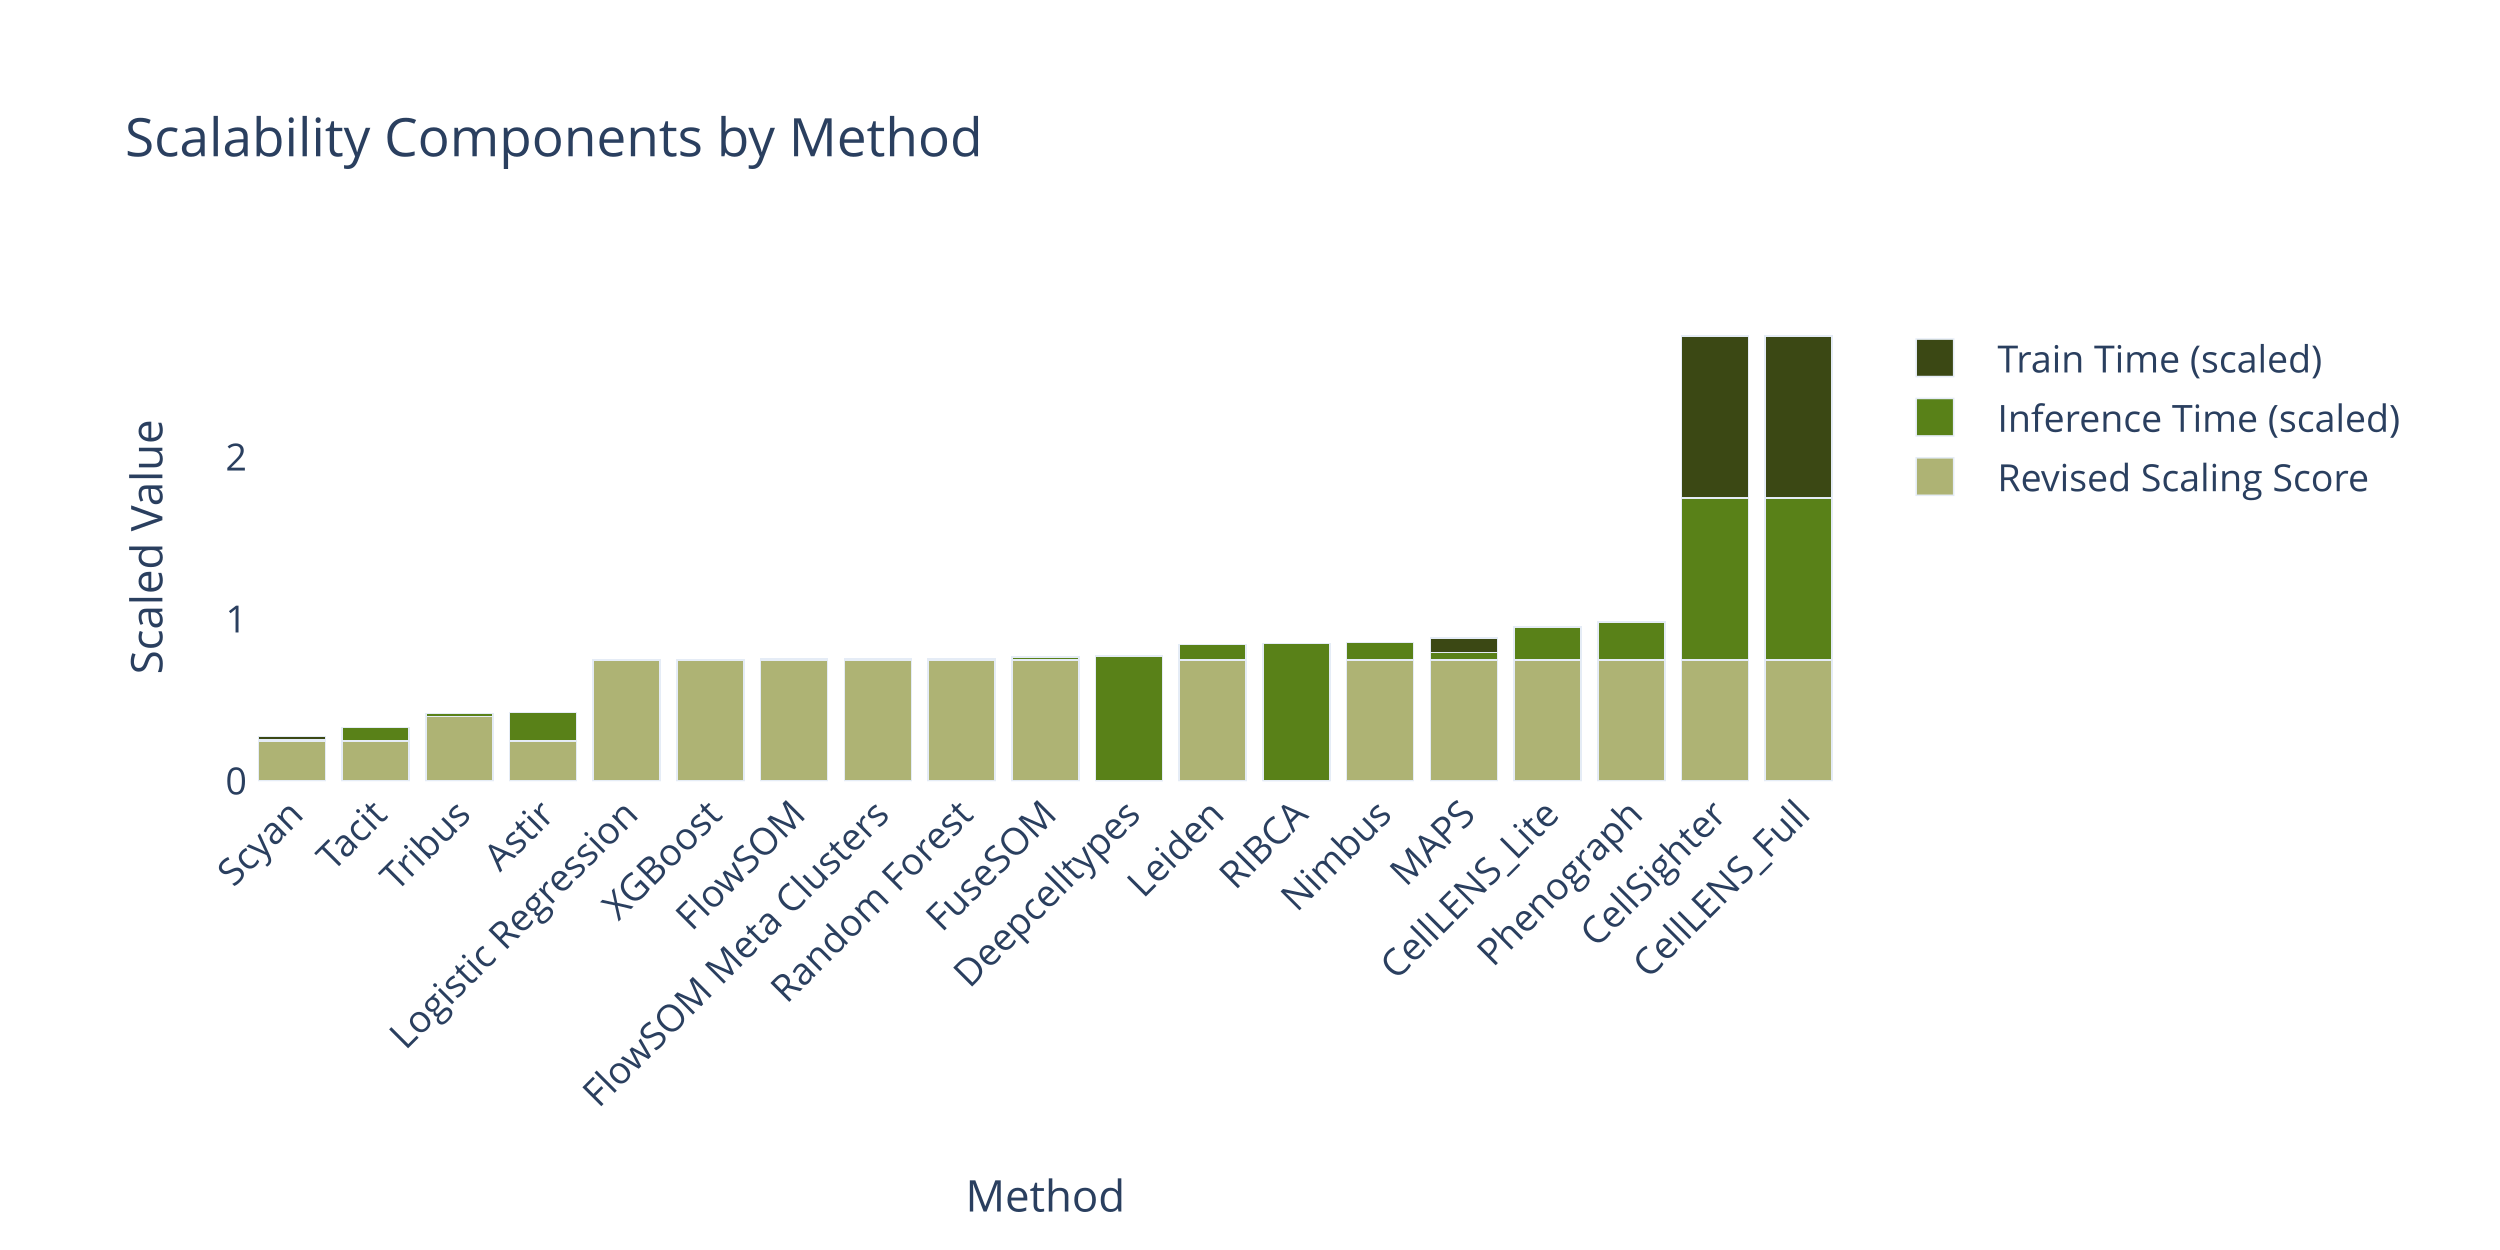
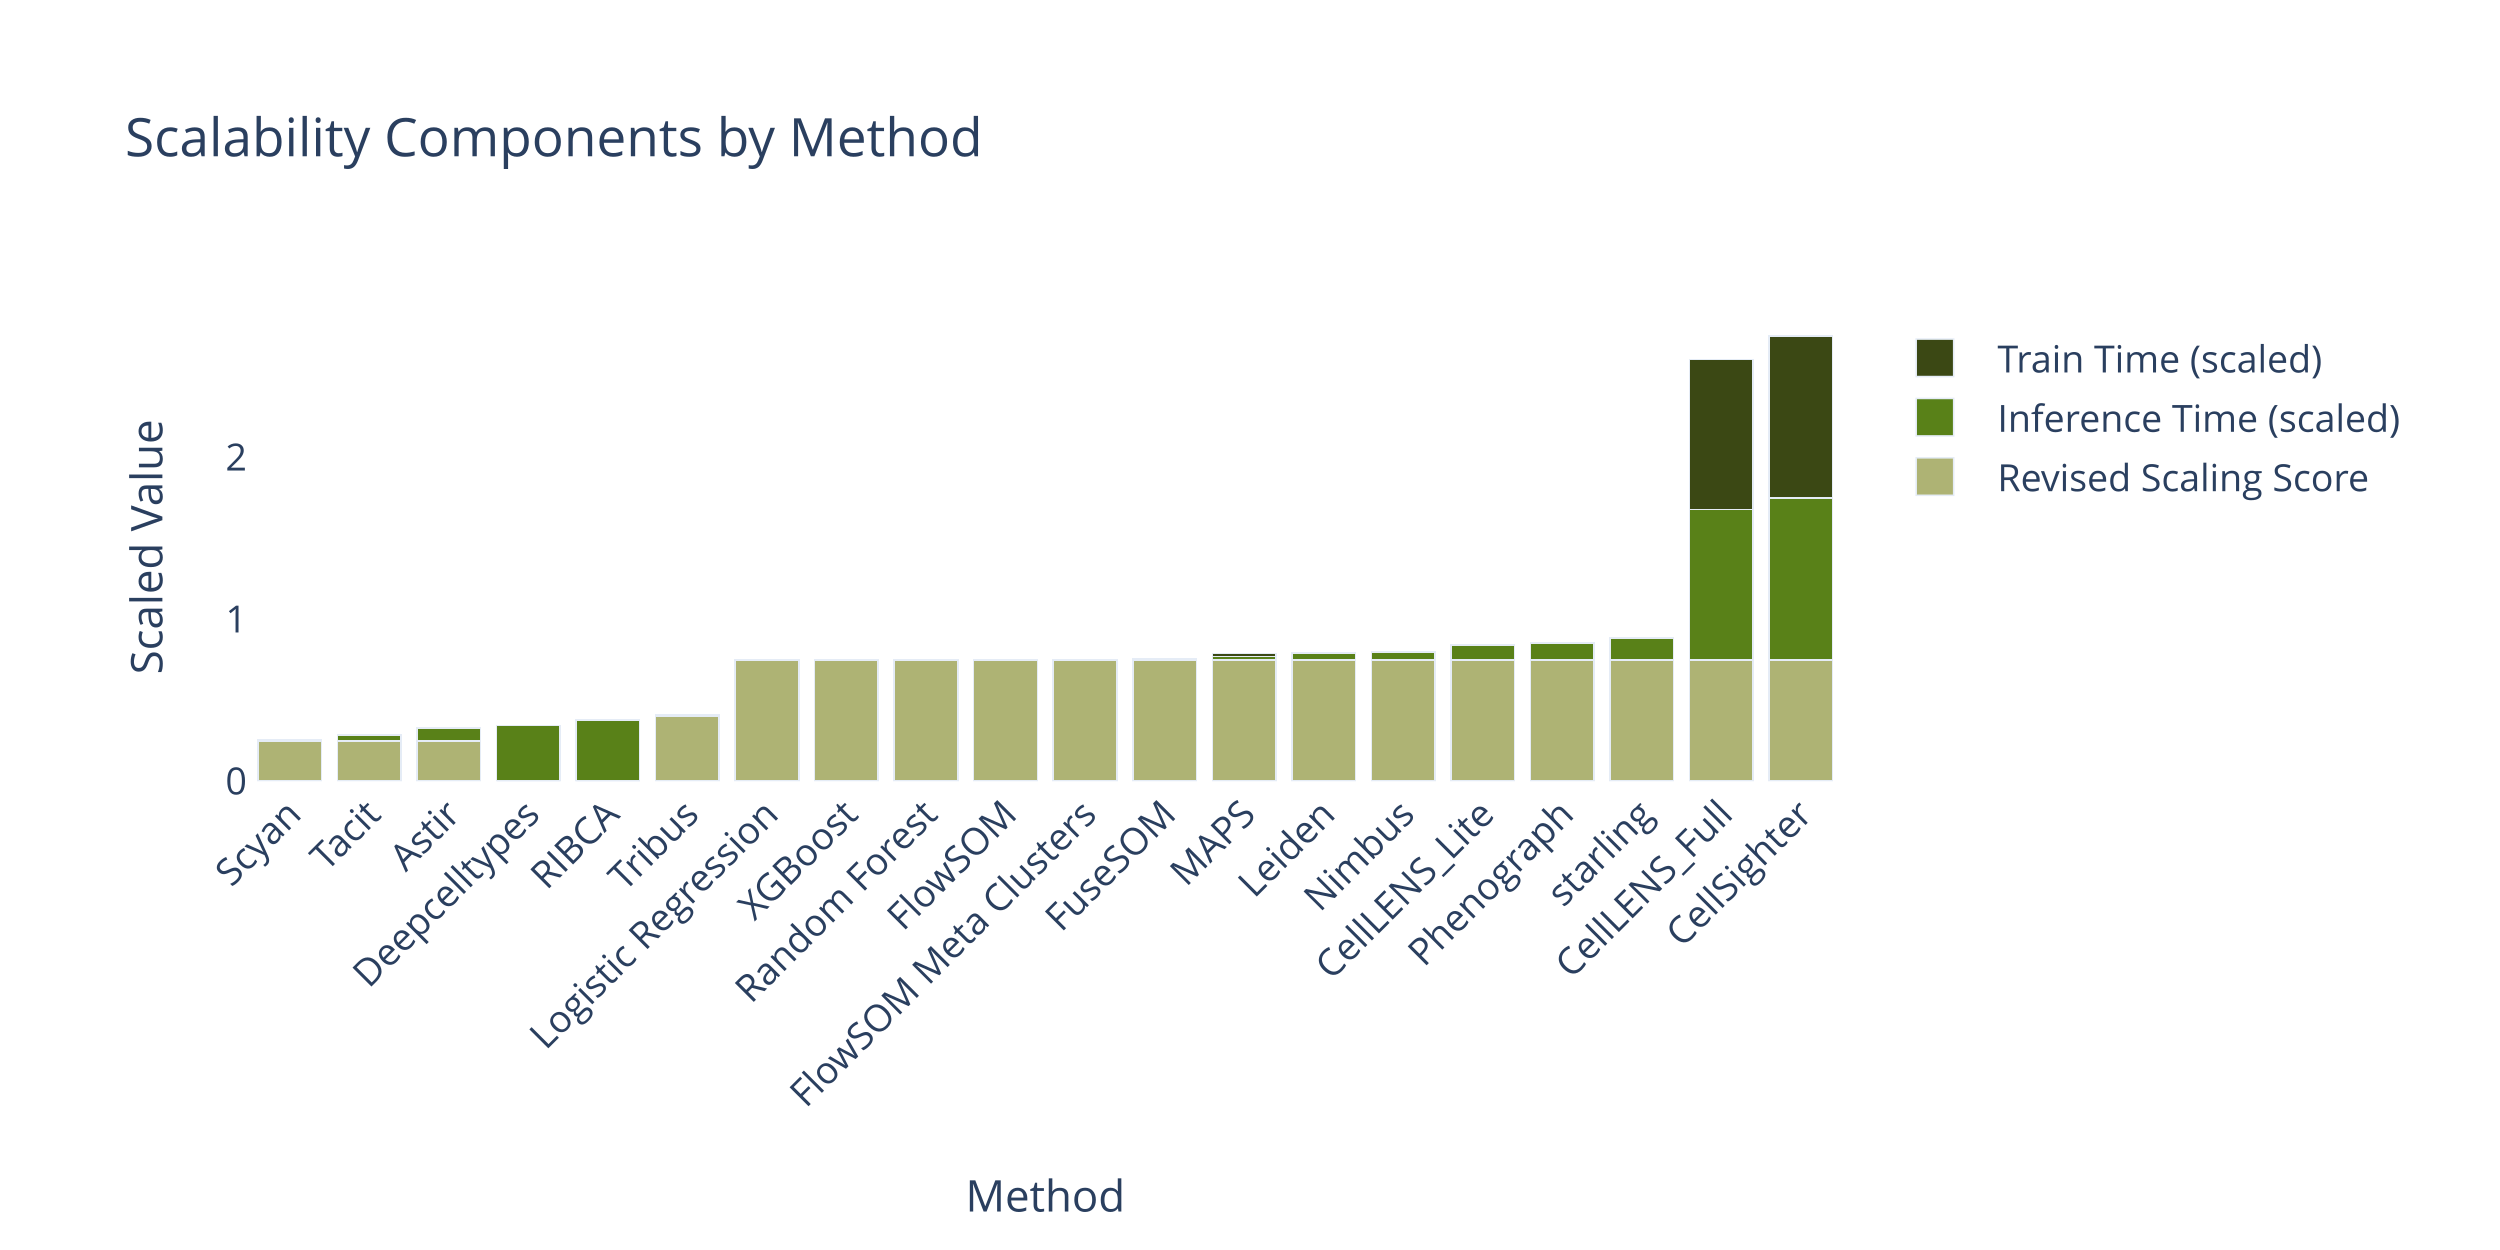
<svg xmlns="http://www.w3.org/2000/svg" class="main-svg" width="1600" height="800" style="" viewBox="0 0 800 400">
  <rect x="0" y="0" width="800" height="400" style="fill: rgb(255, 255, 255); fill-opacity: 1;" />
-   <defs id="defs-924f84">
+   <defs id="defs-d14884">
    <g class="clips">
-       <clipPath id="clip924f84xyplot" class="plotclip">
+       <clipPath id="clipd14884xyplot" class="plotclip">
        <rect width="509" height="150" />
      </clipPath>
-       <clipPath class="axesclip" id="clip924f84x">
+       <clipPath class="axesclip" id="clipd14884x">
        <rect x="80" y="0" width="509" height="400" />
      </clipPath>
-       <clipPath class="axesclip" id="clip924f84y">
+       <clipPath class="axesclip" id="clipd14884y">
        <rect x="0" y="100" width="800" height="150" />
      </clipPath>
-       <clipPath class="axesclip" id="clip924f84xy">
+       <clipPath class="axesclip" id="clipd14884xy">
        <rect x="80" y="100" width="509" height="150" />
      </clipPath>
    </g>
    <g class="gradients" />
    <g class="patterns" />
  </defs>
  <g class="bglayer" />
  <g class="layer-below">
    <g class="imagelayer" />
    <g class="shapelayer" />
  </g>
  <g class="cartesianlayer">
    <g class="subplot xy">
      <g class="layer-subplot">
        <g class="shapelayer" />
        <g class="imagelayer" />
      </g>
      <g class="minor-gridlayer">
        <g class="x" />
        <g class="y" />
      </g>
      <g class="gridlayer">
        <g class="x" />
        <g class="y">
          <path class="ygrid crisp" transform="translate(0,198.18)" d="M80,0h509" style="stroke: rgb(255, 255, 255); stroke-opacity: 1; stroke-width: 1px;" />
          <path class="ygrid crisp" transform="translate(0,146.36)" d="M80,0h509" style="stroke: rgb(255, 255, 255); stroke-opacity: 1; stroke-width: 1px;" />
        </g>
      </g>
      <g class="zerolinelayer">
        <path class="yzl zl crisp" transform="translate(0,250)" d="M80,0h509" style="stroke: rgb(255, 255, 255); stroke-opacity: 1; stroke-width: 2px;" />
      </g>
      <g class="layer-between">
        <g class="shapelayer" />
        <g class="imagelayer" />
      </g>
      <path class="xlines-below" />
      <path class="ylines-below" />
      <g class="overlines-below" />
      <g class="xaxislayer-below" />
      <g class="yaxislayer-below" />
      <g class="overaxes-below" />
      <g class="overplot">
-         <g class="xy" transform="translate(80,100)" clip-path="url(#clip924f84xyplot)">
+         <g class="xy" transform="translate(80,100)" clip-path="url(#clipd14884xyplot)">
          <g class="barlayer mlayer">
            <g class="trace bars" shape-rendering="crispEdges" style="opacity: 1;">
              <g class="points">
                <g class="point">
-                   <path d="M2.68,150V137.05H24.11V150Z" style="vector-effect: none; opacity: 1; stroke-width: 0.5px; fill: rgb(174, 179, 116); fill-opacity: 1; stroke: rgb(229, 236, 246); stroke-opacity: 1;" />
-                 </g>
-                 <g class="point">
-                   <path d="M29.47,150V137.05H50.9V150Z" style="vector-effect: none; opacity: 1; stroke-width: 0.5px; fill: rgb(174, 179, 116); fill-opacity: 1; stroke: rgb(229, 236, 246); stroke-opacity: 1;" />
-                 </g>
-                 <g class="point">
-                   <path d="M56.26,150V129.27H77.69V150Z" style="vector-effect: none; opacity: 1; stroke-width: 0.5px; fill: rgb(174, 179, 116); fill-opacity: 1; stroke: rgb(229, 236, 246); stroke-opacity: 1;" />
-                 </g>
-                 <g class="point">
-                   <path d="M83.05,150V137.05H104.48V150Z" style="vector-effect: none; opacity: 1; stroke-width: 0.5px; fill: rgb(174, 179, 116); fill-opacity: 1; stroke: rgb(229, 236, 246); stroke-opacity: 1;" />
-                 </g>
-                 <g class="point">
-                   <path d="M109.84,150V111.14H131.27V150Z" style="vector-effect: none; opacity: 1; stroke-width: 0.5px; fill: rgb(174, 179, 116); fill-opacity: 1; stroke: rgb(229, 236, 246); stroke-opacity: 1;" />
-                 </g>
-                 <g class="point">
-                   <path d="M136.63,150V111.14H158.06V150Z" style="vector-effect: none; opacity: 1; stroke-width: 0.5px; fill: rgb(174, 179, 116); fill-opacity: 1; stroke: rgb(229, 236, 246); stroke-opacity: 1;" />
-                 </g>
-                 <g class="point">
-                   <path d="M163.42,150V111.14H184.85V150Z" style="vector-effect: none; opacity: 1; stroke-width: 0.5px; fill: rgb(174, 179, 116); fill-opacity: 1; stroke: rgb(229, 236, 246); stroke-opacity: 1;" />
-                 </g>
-                 <g class="point">
-                   <path d="M190.21,150V111.14H211.64V150Z" style="vector-effect: none; opacity: 1; stroke-width: 0.5px; fill: rgb(174, 179, 116); fill-opacity: 1; stroke: rgb(229, 236, 246); stroke-opacity: 1;" />
-                 </g>
-                 <g class="point">
-                   <path d="M216.99,150V111.14H238.43V150Z" style="vector-effect: none; opacity: 1; stroke-width: 0.5px; fill: rgb(174, 179, 116); fill-opacity: 1; stroke: rgb(229, 236, 246); stroke-opacity: 1;" />
-                 </g>
-                 <g class="point">
-                   <path d="M243.78,150V111.14H265.22V150Z" style="vector-effect: none; opacity: 1; stroke-width: 0.5px; fill: rgb(174, 179, 116); fill-opacity: 1; stroke: rgb(229, 236, 246); stroke-opacity: 1;" />
-                 </g>
-                 <g class="point">
-                   <path d="M270.57,150V150H292.01V150Z" style="vector-effect: none; opacity: 1; stroke-width: 0.5px; fill: rgb(174, 179, 116); fill-opacity: 1; stroke: rgb(229, 236, 246); stroke-opacity: 1;" />
-                 </g>
-                 <g class="point">
-                   <path d="M297.36,150V111.14H318.79V150Z" style="vector-effect: none; opacity: 1; stroke-width: 0.5px; fill: rgb(174, 179, 116); fill-opacity: 1; stroke: rgb(229, 236, 246); stroke-opacity: 1;" />
-                 </g>
-                 <g class="point">
-                   <path d="M324.15,150V150H345.58V150Z" style="vector-effect: none; opacity: 1; stroke-width: 0.5px; fill: rgb(174, 179, 116); fill-opacity: 1; stroke: rgb(229, 236, 246); stroke-opacity: 1;" />
-                 </g>
-                 <g class="point">
-                   <path d="M350.94,150V111.14H372.37V150Z" style="vector-effect: none; opacity: 1; stroke-width: 0.5px; fill: rgb(174, 179, 116); fill-opacity: 1; stroke: rgb(229, 236, 246); stroke-opacity: 1;" />
-                 </g>
-                 <g class="point">
-                   <path d="M377.73,150V111.14H399.16V150Z" style="vector-effect: none; opacity: 1; stroke-width: 0.5px; fill: rgb(174, 179, 116); fill-opacity: 1; stroke: rgb(229, 236, 246); stroke-opacity: 1;" />
-                 </g>
-                 <g class="point">
-                   <path d="M404.52,150V111.14H425.95V150Z" style="vector-effect: none; opacity: 1; stroke-width: 0.5px; fill: rgb(174, 179, 116); fill-opacity: 1; stroke: rgb(229, 236, 246); stroke-opacity: 1;" />
-                 </g>
-                 <g class="point">
-                   <path d="M431.31,150V111.14H452.74V150Z" style="vector-effect: none; opacity: 1; stroke-width: 0.5px; fill: rgb(174, 179, 116); fill-opacity: 1; stroke: rgb(229, 236, 246); stroke-opacity: 1;" />
-                 </g>
-                 <g class="point">
-                   <path d="M458.1,150V111.14H479.53V150Z" style="vector-effect: none; opacity: 1; stroke-width: 0.5px; fill: rgb(174, 179, 116); fill-opacity: 1; stroke: rgb(229, 236, 246); stroke-opacity: 1;" />
-                 </g>
-                 <g class="point">
-                   <path d="M484.89,150V111.14H506.32V150Z" style="vector-effect: none; opacity: 1; stroke-width: 0.5px; fill: rgb(174, 179, 116); fill-opacity: 1; stroke: rgb(229, 236, 246); stroke-opacity: 1;" />
+                   <path d="M2.55,150V137.05H22.91V150Z" style="vector-effect: none; opacity: 1; stroke-width: 0.5px; fill: rgb(174, 179, 116); fill-opacity: 1; stroke: rgb(229, 236, 246); stroke-opacity: 1;" />
+                 </g>
+                 <g class="point">
+                   <path d="M27.99,150V137.05H48.36V150Z" style="vector-effect: none; opacity: 1; stroke-width: 0.5px; fill: rgb(174, 179, 116); fill-opacity: 1; stroke: rgb(229, 236, 246); stroke-opacity: 1;" />
+                 </g>
+                 <g class="point">
+                   <path d="M53.45,150V137.05H73.81V150Z" style="vector-effect: none; opacity: 1; stroke-width: 0.5px; fill: rgb(174, 179, 116); fill-opacity: 1; stroke: rgb(229, 236, 246); stroke-opacity: 1;" />
+                 </g>
+                 <g class="point">
+                   <path d="M78.9,150V150H99.26V150Z" style="vector-effect: none; opacity: 1; stroke-width: 0.5px; fill: rgb(174, 179, 116); fill-opacity: 1; stroke: rgb(229, 236, 246); stroke-opacity: 1;" />
+                 </g>
+                 <g class="point">
+                   <path d="M104.35,150V150H124.71V150Z" style="vector-effect: none; opacity: 1; stroke-width: 0.5px; fill: rgb(174, 179, 116); fill-opacity: 1; stroke: rgb(229, 236, 246); stroke-opacity: 1;" />
+                 </g>
+                 <g class="point">
+                   <path d="M129.79,150V129.27H150.15V150Z" style="vector-effect: none; opacity: 1; stroke-width: 0.5px; fill: rgb(174, 179, 116); fill-opacity: 1; stroke: rgb(229, 236, 246); stroke-opacity: 1;" />
+                 </g>
+                 <g class="point">
+                   <path d="M155.24,150V111.14H175.61V150Z" style="vector-effect: none; opacity: 1; stroke-width: 0.5px; fill: rgb(174, 179, 116); fill-opacity: 1; stroke: rgb(229, 236, 246); stroke-opacity: 1;" />
+                 </g>
+                 <g class="point">
+                   <path d="M180.7,150V111.14H201.05V150Z" style="vector-effect: none; opacity: 1; stroke-width: 0.5px; fill: rgb(174, 179, 116); fill-opacity: 1; stroke: rgb(229, 236, 246); stroke-opacity: 1;" />
+                 </g>
+                 <g class="point">
+                   <path d="M206.15,150V111.14H226.51V150Z" style="vector-effect: none; opacity: 1; stroke-width: 0.5px; fill: rgb(174, 179, 116); fill-opacity: 1; stroke: rgb(229, 236, 246); stroke-opacity: 1;" />
+                 </g>
+                 <g class="point">
+                   <path d="M231.59,150V111.14H251.96V150Z" style="vector-effect: none; opacity: 1; stroke-width: 0.5px; fill: rgb(174, 179, 116); fill-opacity: 1; stroke: rgb(229, 236, 246); stroke-opacity: 1;" />
+                 </g>
+                 <g class="point">
+                   <path d="M257.05,150V111.14H277.41V150Z" style="vector-effect: none; opacity: 1; stroke-width: 0.5px; fill: rgb(174, 179, 116); fill-opacity: 1; stroke: rgb(229, 236, 246); stroke-opacity: 1;" />
+                 </g>
+                 <g class="point">
+                   <path d="M282.5,150V111.14H302.86V150Z" style="vector-effect: none; opacity: 1; stroke-width: 0.5px; fill: rgb(174, 179, 116); fill-opacity: 1; stroke: rgb(229, 236, 246); stroke-opacity: 1;" />
+                 </g>
+                 <g class="point">
+                   <path d="M307.95,150V111.14H328.31V150Z" style="vector-effect: none; opacity: 1; stroke-width: 0.5px; fill: rgb(174, 179, 116); fill-opacity: 1; stroke: rgb(229, 236, 246); stroke-opacity: 1;" />
+                 </g>
+                 <g class="point">
+                   <path d="M333.4,150V111.14H353.76V150Z" style="vector-effect: none; opacity: 1; stroke-width: 0.5px; fill: rgb(174, 179, 116); fill-opacity: 1; stroke: rgb(229, 236, 246); stroke-opacity: 1;" />
+                 </g>
+                 <g class="point">
+                   <path d="M358.85,150V111.14H379.21V150Z" style="vector-effect: none; opacity: 1; stroke-width: 0.5px; fill: rgb(174, 179, 116); fill-opacity: 1; stroke: rgb(229, 236, 246); stroke-opacity: 1;" />
+                 </g>
+                 <g class="point">
+                   <path d="M384.3,150V111.14H404.66V150Z" style="vector-effect: none; opacity: 1; stroke-width: 0.5px; fill: rgb(174, 179, 116); fill-opacity: 1; stroke: rgb(229, 236, 246); stroke-opacity: 1;" />
+                 </g>
+                 <g class="point">
+                   <path d="M409.75,150V111.14H430.1V150Z" style="vector-effect: none; opacity: 1; stroke-width: 0.5px; fill: rgb(174, 179, 116); fill-opacity: 1; stroke: rgb(229, 236, 246); stroke-opacity: 1;" />
+                 </g>
+                 <g class="point">
+                   <path d="M435.2,150V111.14H455.56V150Z" style="vector-effect: none; opacity: 1; stroke-width: 0.5px; fill: rgb(174, 179, 116); fill-opacity: 1; stroke: rgb(229, 236, 246); stroke-opacity: 1;" />
+                 </g>
+                 <g class="point">
+                   <path d="M460.65,150V111.14H481.01V150Z" style="vector-effect: none; opacity: 1; stroke-width: 0.5px; fill: rgb(174, 179, 116); fill-opacity: 1; stroke: rgb(229, 236, 246); stroke-opacity: 1;" />
+                 </g>
+                 <g class="point">
+                   <path d="M486.1,150V111.14H506.46V150Z" style="vector-effect: none; opacity: 1; stroke-width: 0.5px; fill: rgb(174, 179, 116); fill-opacity: 1; stroke: rgb(229, 236, 246); stroke-opacity: 1;" />
                </g>
              </g>
            </g>
            <g class="trace bars" shape-rendering="crispEdges" style="opacity: 1;">
              <g class="points">
                <g class="point">
-                   <path d="M2.68,137.05V136.59H24.11V137.05Z" style="vector-effect: none; opacity: 1; stroke-width: 0.5px; fill: rgb(89, 129, 24); fill-opacity: 1; stroke: rgb(229, 236, 246); stroke-opacity: 1;" />
-                 </g>
-                 <g class="point">
-                   <path d="M29.47,137.05V132.76H50.9V137.05Z" style="vector-effect: none; opacity: 1; stroke-width: 0.5px; fill: rgb(89, 129, 24); fill-opacity: 1; stroke: rgb(229, 236, 246); stroke-opacity: 1;" />
-                 </g>
-                 <g class="point">
-                   <path d="M56.26,129.27V128.38H77.69V129.27Z" style="vector-effect: none; opacity: 1; stroke-width: 0.5px; fill: rgb(89, 129, 24); fill-opacity: 1; stroke: rgb(229, 236, 246); stroke-opacity: 1;" />
-                 </g>
-                 <g class="point">
-                   <path d="M83.05,137.05V128.05H104.48V137.05Z" style="vector-effect: none; opacity: 1; stroke-width: 0.5px; fill: rgb(89, 129, 24); fill-opacity: 1; stroke: rgb(229, 236, 246); stroke-opacity: 1;" />
-                 </g>
-                 <g class="point">
-                   <path d="M109.84,111.14V111.12H131.27V111.14Z" style="vector-effect: none; opacity: 1; stroke-width: 0.5px; fill: rgb(89, 129, 24); fill-opacity: 1; stroke: rgb(229, 236, 246); stroke-opacity: 1;" />
-                 </g>
-                 <g class="point">
-                   <path d="M136.63,111.14V111.12H158.06V111.14Z" style="vector-effect: none; opacity: 1; stroke-width: 0.5px; fill: rgb(89, 129, 24); fill-opacity: 1; stroke: rgb(229, 236, 246); stroke-opacity: 1;" />
-                 </g>
-                 <g class="point">
-                   <path d="M163.42,111.14V110.94H184.85V111.14Z" style="vector-effect: none; opacity: 1; stroke-width: 0.5px; fill: rgb(89, 129, 24); fill-opacity: 1; stroke: rgb(229, 236, 246); stroke-opacity: 1;" />
-                 </g>
-                 <g class="point">
-                   <path d="M190.21,111.14V110.94H211.64V111.14Z" style="vector-effect: none; opacity: 1; stroke-width: 0.5px; fill: rgb(89, 129, 24); fill-opacity: 1; stroke: rgb(229, 236, 246); stroke-opacity: 1;" />
-                 </g>
-                 <g class="point">
-                   <path d="M216.99,111.14V111.06H238.43V111.14Z" style="vector-effect: none; opacity: 1; stroke-width: 0.5px; fill: rgb(89, 129, 24); fill-opacity: 1; stroke: rgb(229, 236, 246); stroke-opacity: 1;" />
-                 </g>
-                 <g class="point">
-                   <path d="M243.78,111.14V110.32H265.22V111.14Z" style="vector-effect: none; opacity: 1; stroke-width: 0.5px; fill: rgb(89, 129, 24); fill-opacity: 1; stroke: rgb(229, 236, 246); stroke-opacity: 1;" />
-                 </g>
-                 <g class="point">
-                   <path d="M270.57,150V109.98H292.01V150Z" style="vector-effect: none; opacity: 1; stroke-width: 0.5px; fill: rgb(89, 129, 24); fill-opacity: 1; stroke: rgb(229, 236, 246); stroke-opacity: 1;" />
-                 </g>
-                 <g class="point">
-                   <path d="M297.36,111.14V106.3H318.79V111.14Z" style="vector-effect: none; opacity: 1; stroke-width: 0.5px; fill: rgb(89, 129, 24); fill-opacity: 1; stroke: rgb(229, 236, 246); stroke-opacity: 1;" />
-                 </g>
-                 <g class="point">
-                   <path d="M324.15,150V105.95H345.58V150Z" style="vector-effect: none; opacity: 1; stroke-width: 0.5px; fill: rgb(89, 129, 24); fill-opacity: 1; stroke: rgb(229, 236, 246); stroke-opacity: 1;" />
-                 </g>
-                 <g class="point">
-                   <path d="M350.94,111.14V105.57H372.37V111.14Z" style="vector-effect: none; opacity: 1; stroke-width: 0.5px; fill: rgb(89, 129, 24); fill-opacity: 1; stroke: rgb(229, 236, 246); stroke-opacity: 1;" />
-                 </g>
-                 <g class="point">
-                   <path d="M377.73,111.14V108.82H399.16V111.14Z" style="vector-effect: none; opacity: 1; stroke-width: 0.5px; fill: rgb(89, 129, 24); fill-opacity: 1; stroke: rgb(229, 236, 246); stroke-opacity: 1;" />
-                 </g>
-                 <g class="point">
-                   <path d="M404.52,111.14V100.56H425.95V111.14Z" style="vector-effect: none; opacity: 1; stroke-width: 0.5px; fill: rgb(89, 129, 24); fill-opacity: 1; stroke: rgb(229, 236, 246); stroke-opacity: 1;" />
-                 </g>
-                 <g class="point">
-                   <path d="M431.31,111.14V99.12H452.74V111.14Z" style="vector-effect: none; opacity: 1; stroke-width: 0.5px; fill: rgb(89, 129, 24); fill-opacity: 1; stroke: rgb(229, 236, 246); stroke-opacity: 1;" />
-                 </g>
-                 <g class="point">
-                   <path d="M458.1,111.14V59.32H479.53V111.14Z" style="vector-effect: none; opacity: 1; stroke-width: 0.5px; fill: rgb(89, 129, 24); fill-opacity: 1; stroke: rgb(229, 236, 246); stroke-opacity: 1;" />
-                 </g>
-                 <g class="point">
-                   <path d="M484.89,111.14V59.32H506.32V111.14Z" style="vector-effect: none; opacity: 1; stroke-width: 0.5px; fill: rgb(89, 129, 24); fill-opacity: 1; stroke: rgb(229, 236, 246); stroke-opacity: 1;" />
+                   <path d="M2.55,137.05V136.84H22.91V137.05Z" style="vector-effect: none; opacity: 1; stroke-width: 0.5px; fill: rgb(89, 129, 24); fill-opacity: 1; stroke: rgb(229, 236, 246); stroke-opacity: 1;" />
+                 </g>
+                 <g class="point">
+                   <path d="M27.99,137.05V135.13H48.36V137.05Z" style="vector-effect: none; opacity: 1; stroke-width: 0.5px; fill: rgb(89, 129, 24); fill-opacity: 1; stroke: rgb(229, 236, 246); stroke-opacity: 1;" />
+                 </g>
+                 <g class="point">
+                   <path d="M53.45,137.05V133.04H73.81V137.05Z" style="vector-effect: none; opacity: 1; stroke-width: 0.5px; fill: rgb(89, 129, 24); fill-opacity: 1; stroke: rgb(229, 236, 246); stroke-opacity: 1;" />
+                 </g>
+                 <g class="point">
+                   <path d="M78.9,150V132.17H99.26V150Z" style="vector-effect: none; opacity: 1; stroke-width: 0.5px; fill: rgb(89, 129, 24); fill-opacity: 1; stroke: rgb(229, 236, 246); stroke-opacity: 1;" />
+                 </g>
+                 <g class="point">
+                   <path d="M104.35,150V130.37H124.71V150Z" style="vector-effect: none; opacity: 1; stroke-width: 0.5px; fill: rgb(89, 129, 24); fill-opacity: 1; stroke: rgb(229, 236, 246); stroke-opacity: 1;" />
+                 </g>
+                 <g class="point">
+                   <path d="M129.79,129.27V128.88H150.15V129.27Z" style="vector-effect: none; opacity: 1; stroke-width: 0.5px; fill: rgb(89, 129, 24); fill-opacity: 1; stroke: rgb(229, 236, 246); stroke-opacity: 1;" />
+                 </g>
+                 <g class="point">
+                   <path d="M155.24,111.14V111.13H175.61V111.14Z" style="vector-effect: none; opacity: 1; stroke-width: 0.5px; fill: rgb(89, 129, 24); fill-opacity: 1; stroke: rgb(229, 236, 246); stroke-opacity: 1;" />
+                 </g>
+                 <g class="point">
+                   <path d="M180.7,111.14V111.13H201.05V111.14Z" style="vector-effect: none; opacity: 1; stroke-width: 0.5px; fill: rgb(89, 129, 24); fill-opacity: 1; stroke: rgb(229, 236, 246); stroke-opacity: 1;" />
+                 </g>
+                 <g class="point">
+                   <path d="M206.15,111.14V111.1H226.51V111.14Z" style="vector-effect: none; opacity: 1; stroke-width: 0.5px; fill: rgb(89, 129, 24); fill-opacity: 1; stroke: rgb(229, 236, 246); stroke-opacity: 1;" />
+                 </g>
+                 <g class="point">
+                   <path d="M231.59,111.14V111.05H251.96V111.14Z" style="vector-effect: none; opacity: 1; stroke-width: 0.5px; fill: rgb(89, 129, 24); fill-opacity: 1; stroke: rgb(229, 236, 246); stroke-opacity: 1;" />
+                 </g>
+                 <g class="point">
+                   <path d="M257.05,111.14V111.05H277.41V111.14Z" style="vector-effect: none; opacity: 1; stroke-width: 0.5px; fill: rgb(89, 129, 24); fill-opacity: 1; stroke: rgb(229, 236, 246); stroke-opacity: 1;" />
+                 </g>
+                 <g class="point">
+                   <path d="M282.5,111.14V110.77H302.86V111.14Z" style="vector-effect: none; opacity: 1; stroke-width: 0.5px; fill: rgb(89, 129, 24); fill-opacity: 1; stroke: rgb(229, 236, 246); stroke-opacity: 1;" />
+                 </g>
+                 <g class="point">
+                   <path d="M307.95,111.14V110.11H328.31V111.14Z" style="vector-effect: none; opacity: 1; stroke-width: 0.5px; fill: rgb(89, 129, 24); fill-opacity: 1; stroke: rgb(229, 236, 246); stroke-opacity: 1;" />
+                 </g>
+                 <g class="point">
+                   <path d="M333.4,111.14V108.98H353.76V111.14Z" style="vector-effect: none; opacity: 1; stroke-width: 0.5px; fill: rgb(89, 129, 24); fill-opacity: 1; stroke: rgb(229, 236, 246); stroke-opacity: 1;" />
+                 </g>
+                 <g class="point">
+                   <path d="M358.85,111.14V108.66H379.21V111.14Z" style="vector-effect: none; opacity: 1; stroke-width: 0.5px; fill: rgb(89, 129, 24); fill-opacity: 1; stroke: rgb(229, 236, 246); stroke-opacity: 1;" />
+                 </g>
+                 <g class="point">
+                   <path d="M384.3,111.14V106.42H404.66V111.14Z" style="vector-effect: none; opacity: 1; stroke-width: 0.5px; fill: rgb(89, 129, 24); fill-opacity: 1; stroke: rgb(229, 236, 246); stroke-opacity: 1;" />
+                 </g>
+                 <g class="point">
+                   <path d="M409.75,111.14V105.78H430.1V111.14Z" style="vector-effect: none; opacity: 1; stroke-width: 0.5px; fill: rgb(89, 129, 24); fill-opacity: 1; stroke: rgb(229, 236, 246); stroke-opacity: 1;" />
+                 </g>
+                 <g class="point">
+                   <path d="M435.2,111.14V104.12H455.56V111.14Z" style="vector-effect: none; opacity: 1; stroke-width: 0.5px; fill: rgb(89, 129, 24); fill-opacity: 1; stroke: rgb(229, 236, 246); stroke-opacity: 1;" />
+                 </g>
+                 <g class="point">
+                   <path d="M460.65,111.14V63.09H481.01V111.14Z" style="vector-effect: none; opacity: 1; stroke-width: 0.5px; fill: rgb(89, 129, 24); fill-opacity: 1; stroke: rgb(229, 236, 246); stroke-opacity: 1;" />
+                 </g>
+                 <g class="point">
+                   <path d="M486.1,111.14V59.32H506.46V111.14Z" style="vector-effect: none; opacity: 1; stroke-width: 0.5px; fill: rgb(89, 129, 24); fill-opacity: 1; stroke: rgb(229, 236, 246); stroke-opacity: 1;" />
                </g>
              </g>
            </g>
            <g class="trace bars" shape-rendering="crispEdges" style="opacity: 1;">
              <g class="points">
                <g class="point">
-                   <path d="M2.68,136.59V135.71H24.11V136.59Z" style="vector-effect: none; opacity: 1; stroke-width: 0.5px; fill: rgb(59, 72, 20); fill-opacity: 1; stroke: rgb(229, 236, 246); stroke-opacity: 1;" />
-                 </g>
-                 <g class="point">
-                   <path d="M29.47,132.76V132.76H50.9V132.76Z" style="vector-effect: none; opacity: 1; stroke-width: 0.5px; fill: rgb(59, 72, 20); fill-opacity: 1; stroke: rgb(229, 236, 246); stroke-opacity: 1;" />
-                 </g>
-                 <g class="point">
-                   <path d="M56.26,128.38V128.38H77.69V128.38Z" style="vector-effect: none; opacity: 1; stroke-width: 0.5px; fill: rgb(59, 72, 20); fill-opacity: 1; stroke: rgb(229, 236, 246); stroke-opacity: 1;" />
-                 </g>
-                 <g class="point">
-                   <path d="M83.05,128.05V128.05H104.48V128.05Z" style="vector-effect: none; opacity: 1; stroke-width: 0.5px; fill: rgb(59, 72, 20); fill-opacity: 1; stroke: rgb(229, 236, 246); stroke-opacity: 1;" />
-                 </g>
-                 <g class="point">
-                   <path d="M109.84,111.12V111.09H131.27V111.12Z" style="vector-effect: none; opacity: 1; stroke-width: 0.5px; fill: rgb(59, 72, 20); fill-opacity: 1; stroke: rgb(229, 236, 246); stroke-opacity: 1;" />
-                 </g>
-                 <g class="point">
-                   <path d="M136.63,111.12V111.08H158.06V111.12Z" style="vector-effect: none; opacity: 1; stroke-width: 0.5px; fill: rgb(59, 72, 20); fill-opacity: 1; stroke: rgb(229, 236, 246); stroke-opacity: 1;" />
-                 </g>
-                 <g class="point">
-                   <path d="M163.42,110.94V110.94H184.85V110.94Z" style="vector-effect: none; opacity: 1; stroke-width: 0.5px; fill: rgb(59, 72, 20); fill-opacity: 1; stroke: rgb(229, 236, 246); stroke-opacity: 1;" />
-                 </g>
-                 <g class="point">
-                   <path d="M190.21,110.94V110.94H211.64V110.94Z" style="vector-effect: none; opacity: 1; stroke-width: 0.5px; fill: rgb(59, 72, 20); fill-opacity: 1; stroke: rgb(229, 236, 246); stroke-opacity: 1;" />
-                 </g>
-                 <g class="point">
-                   <path d="M216.99,111.06V110.9H238.43V111.06Z" style="vector-effect: none; opacity: 1; stroke-width: 0.5px; fill: rgb(59, 72, 20); fill-opacity: 1; stroke: rgb(229, 236, 246); stroke-opacity: 1;" />
-                 </g>
-                 <g class="point">
-                   <path d="M243.78,110.32V110.32H265.22V110.32Z" style="vector-effect: none; opacity: 1; stroke-width: 0.5px; fill: rgb(59, 72, 20); fill-opacity: 1; stroke: rgb(229, 236, 246); stroke-opacity: 1;" />
-                 </g>
-                 <g class="point">
-                   <path d="M270.57,109.98V109.98H292.01V109.98Z" style="vector-effect: none; opacity: 1; stroke-width: 0.5px; fill: rgb(59, 72, 20); fill-opacity: 1; stroke: rgb(229, 236, 246); stroke-opacity: 1;" />
-                 </g>
-                 <g class="point">
-                   <path d="M297.36,106.3V106.3H318.79V106.3Z" style="vector-effect: none; opacity: 1; stroke-width: 0.5px; fill: rgb(59, 72, 20); fill-opacity: 1; stroke: rgb(229, 236, 246); stroke-opacity: 1;" />
-                 </g>
-                 <g class="point">
-                   <path d="M324.15,105.95V105.95H345.58V105.95Z" style="vector-effect: none; opacity: 1; stroke-width: 0.5px; fill: rgb(59, 72, 20); fill-opacity: 1; stroke: rgb(229, 236, 246); stroke-opacity: 1;" />
-                 </g>
-                 <g class="point">
-                   <path d="M350.94,105.57V105.57H372.37V105.57Z" style="vector-effect: none; opacity: 1; stroke-width: 0.5px; fill: rgb(59, 72, 20); fill-opacity: 1; stroke: rgb(229, 236, 246); stroke-opacity: 1;" />
-                 </g>
-                 <g class="point">
-                   <path d="M377.73,108.82V104.21H399.16V108.82Z" style="vector-effect: none; opacity: 1; stroke-width: 0.5px; fill: rgb(59, 72, 20); fill-opacity: 1; stroke: rgb(229, 236, 246); stroke-opacity: 1;" />
-                 </g>
-                 <g class="point">
-                   <path d="M404.52,100.56V100.56H425.95V100.56Z" style="vector-effect: none; opacity: 1; stroke-width: 0.5px; fill: rgb(59, 72, 20); fill-opacity: 1; stroke: rgb(229, 236, 246); stroke-opacity: 1;" />
-                 </g>
-                 <g class="point">
-                   <path d="M431.31,99.12V99.12H452.74V99.12Z" style="vector-effect: none; opacity: 1; stroke-width: 0.5px; fill: rgb(59, 72, 20); fill-opacity: 1; stroke: rgb(229, 236, 246); stroke-opacity: 1;" />
-                 </g>
-                 <g class="point">
-                   <path d="M458.1,59.32V7.5H479.53V59.32Z" style="vector-effect: none; opacity: 1; stroke-width: 0.5px; fill: rgb(59, 72, 20); fill-opacity: 1; stroke: rgb(229, 236, 246); stroke-opacity: 1;" />
-                 </g>
-                 <g class="point">
-                   <path d="M484.89,59.32V7.5H506.32V59.32Z" style="vector-effect: none; opacity: 1; stroke-width: 0.5px; fill: rgb(59, 72, 20); fill-opacity: 1; stroke: rgb(229, 236, 246); stroke-opacity: 1;" />
+                   <path d="M2.55,136.84V136.65H22.91V136.84Z" style="vector-effect: none; opacity: 1; stroke-width: 0.5px; fill: rgb(59, 72, 20); fill-opacity: 1; stroke: rgb(229, 236, 246); stroke-opacity: 1;" />
+                 </g>
+                 <g class="point">
+                   <path d="M27.99,135.13V135.13H48.36V135.13Z" style="vector-effect: none; opacity: 1; stroke-width: 0.5px; fill: rgb(59, 72, 20); fill-opacity: 1; stroke: rgb(229, 236, 246); stroke-opacity: 1;" />
+                 </g>
+                 <g class="point">
+                   <path d="M53.45,133.04V133.04H73.81V133.04Z" style="vector-effect: none; opacity: 1; stroke-width: 0.5px; fill: rgb(59, 72, 20); fill-opacity: 1; stroke: rgb(229, 236, 246); stroke-opacity: 1;" />
+                 </g>
+                 <g class="point">
+                   <path d="M78.9,132.17V132.17H99.26V132.17Z" style="vector-effect: none; opacity: 1; stroke-width: 0.5px; fill: rgb(59, 72, 20); fill-opacity: 1; stroke: rgb(229, 236, 246); stroke-opacity: 1;" />
+                 </g>
+                 <g class="point">
+                   <path d="M104.35,130.37V130.37H124.71V130.37Z" style="vector-effect: none; opacity: 1; stroke-width: 0.5px; fill: rgb(59, 72, 20); fill-opacity: 1; stroke: rgb(229, 236, 246); stroke-opacity: 1;" />
+                 </g>
+                 <g class="point">
+                   <path d="M129.79,128.88V128.88H150.15V128.88Z" style="vector-effect: none; opacity: 1; stroke-width: 0.5px; fill: rgb(59, 72, 20); fill-opacity: 1; stroke: rgb(229, 236, 246); stroke-opacity: 1;" />
+                 </g>
+                 <g class="point">
+                   <path d="M155.24,111.13V111.12H175.61V111.13Z" style="vector-effect: none; opacity: 1; stroke-width: 0.5px; fill: rgb(59, 72, 20); fill-opacity: 1; stroke: rgb(229, 236, 246); stroke-opacity: 1;" />
+                 </g>
+                 <g class="point">
+                   <path d="M180.7,111.13V111.12H201.05V111.13Z" style="vector-effect: none; opacity: 1; stroke-width: 0.5px; fill: rgb(59, 72, 20); fill-opacity: 1; stroke: rgb(229, 236, 246); stroke-opacity: 1;" />
+                 </g>
+                 <g class="point">
+                   <path d="M206.15,111.1V111.07H226.51V111.1Z" style="vector-effect: none; opacity: 1; stroke-width: 0.5px; fill: rgb(59, 72, 20); fill-opacity: 1; stroke: rgb(229, 236, 246); stroke-opacity: 1;" />
+                 </g>
+                 <g class="point">
+                   <path d="M231.59,111.05V111.05H251.96V111.05Z" style="vector-effect: none; opacity: 1; stroke-width: 0.5px; fill: rgb(59, 72, 20); fill-opacity: 1; stroke: rgb(229, 236, 246); stroke-opacity: 1;" />
+                 </g>
+                 <g class="point">
+                   <path d="M257.05,111.05V111.05H277.41V111.05Z" style="vector-effect: none; opacity: 1; stroke-width: 0.5px; fill: rgb(59, 72, 20); fill-opacity: 1; stroke: rgb(229, 236, 246); stroke-opacity: 1;" />
+                 </g>
+                 <g class="point">
+                   <path d="M282.5,110.77V110.77H302.86V110.77Z" style="vector-effect: none; opacity: 1; stroke-width: 0.5px; fill: rgb(59, 72, 20); fill-opacity: 1; stroke: rgb(229, 236, 246); stroke-opacity: 1;" />
+                 </g>
+                 <g class="point">
+                   <path d="M307.95,110.11V109.08H328.31V110.11Z" style="vector-effect: none; opacity: 1; stroke-width: 0.5px; fill: rgb(59, 72, 20); fill-opacity: 1; stroke: rgb(229, 236, 246); stroke-opacity: 1;" />
+                 </g>
+                 <g class="point">
+                   <path d="M333.4,108.98V108.98H353.76V108.98Z" style="vector-effect: none; opacity: 1; stroke-width: 0.5px; fill: rgb(59, 72, 20); fill-opacity: 1; stroke: rgb(229, 236, 246); stroke-opacity: 1;" />
+                 </g>
+                 <g class="point">
+                   <path d="M358.85,108.66V108.66H379.21V108.66Z" style="vector-effect: none; opacity: 1; stroke-width: 0.5px; fill: rgb(59, 72, 20); fill-opacity: 1; stroke: rgb(229, 236, 246); stroke-opacity: 1;" />
+                 </g>
+                 <g class="point">
+                   <path d="M384.3,106.42V106.42H404.66V106.42Z" style="vector-effect: none; opacity: 1; stroke-width: 0.5px; fill: rgb(59, 72, 20); fill-opacity: 1; stroke: rgb(229, 236, 246); stroke-opacity: 1;" />
+                 </g>
+                 <g class="point">
+                   <path d="M409.75,105.78V105.78H430.1V105.78Z" style="vector-effect: none; opacity: 1; stroke-width: 0.5px; fill: rgb(59, 72, 20); fill-opacity: 1; stroke: rgb(229, 236, 246); stroke-opacity: 1;" />
+                 </g>
+                 <g class="point">
+                   <path d="M435.2,104.12V104.12H455.56V104.12Z" style="vector-effect: none; opacity: 1; stroke-width: 0.5px; fill: rgb(59, 72, 20); fill-opacity: 1; stroke: rgb(229, 236, 246); stroke-opacity: 1;" />
+                 </g>
+                 <g class="point">
+                   <path d="M460.65,63.09V15.07H481.01V63.09Z" style="vector-effect: none; opacity: 1; stroke-width: 0.5px; fill: rgb(59, 72, 20); fill-opacity: 1; stroke: rgb(229, 236, 246); stroke-opacity: 1;" />
+                 </g>
+                 <g class="point">
+                   <path d="M486.1,59.32V7.5H506.46V59.32Z" style="vector-effect: none; opacity: 1; stroke-width: 0.5px; fill: rgb(59, 72, 20); fill-opacity: 1; stroke: rgb(229, 236, 246); stroke-opacity: 1;" />
                </g>
              </g>
            </g>
          </g>
        </g>
      </g>
      <g class="zerolinelayer-above" />
      <path class="xlines-above crisp" d="M0,0" style="fill: none;" />
      <path class="ylines-above crisp" d="M0,0" style="fill: none;" />
      <g class="overlines-above" />
      <g class="xaxislayer-above">
        <g class="xtick">
-           <text text-anchor="end" x="0" y="263" transform="translate(93.39,0) rotate(-45,0,257)" style="font-family: 'Open Sans', verdana, arial, sans-serif; font-size: 12px; fill: rgb(42, 63, 95); fill-opacity: 1; white-space: pre;">Scyan</text>
-         </g>
-         <g class="xtick">
-           <text text-anchor="end" x="0" y="263" transform="translate(120.18,0) rotate(-45,0,257)" style="font-family: 'Open Sans', verdana, arial, sans-serif; font-size: 12px; fill: rgb(42, 63, 95); fill-opacity: 1; white-space: pre;">Tacit</text>
-         </g>
-         <g class="xtick">
-           <text text-anchor="end" x="0" y="263" transform="translate(146.97,0) rotate(-45,0,257)" style="font-family: 'Open Sans', verdana, arial, sans-serif; font-size: 12px; fill: rgb(42, 63, 95); fill-opacity: 1; white-space: pre;">Tribus</text>
-         </g>
-         <g class="xtick">
-           <text text-anchor="end" x="0" y="263" transform="translate(173.76,0) rotate(-45,0,257)" style="font-family: 'Open Sans', verdana, arial, sans-serif; font-size: 12px; fill: rgb(42, 63, 95); fill-opacity: 1; white-space: pre;">Astir</text>
-         </g>
-         <g class="xtick">
-           <text text-anchor="end" x="0" y="263" transform="translate(200.55,0) rotate(-45,0,257)" style="font-family: 'Open Sans', verdana, arial, sans-serif; font-size: 12px; fill: rgb(42, 63, 95); fill-opacity: 1; white-space: pre;">Logistic Regression</text>
-         </g>
-         <g class="xtick">
-           <text text-anchor="end" x="0" y="263" transform="translate(227.34,0) rotate(-45,0,257)" style="font-family: 'Open Sans', verdana, arial, sans-serif; font-size: 12px; fill: rgb(42, 63, 95); fill-opacity: 1; white-space: pre;">XGBoost</text>
-         </g>
-         <g class="xtick">
-           <text text-anchor="end" x="0" y="263" transform="translate(254.13,0) rotate(-45,0,257)" style="font-family: 'Open Sans', verdana, arial, sans-serif; font-size: 12px; fill: rgb(42, 63, 95); fill-opacity: 1; white-space: pre;">FlowSOM</text>
-         </g>
-         <g class="xtick">
-           <text text-anchor="end" x="0" y="263" transform="translate(280.92,0) rotate(-45,0,257)" style="font-family: 'Open Sans', verdana, arial, sans-serif; font-size: 12px; fill: rgb(42, 63, 95); fill-opacity: 1; white-space: pre;">FlowSOM Meta Clusters</text>
-         </g>
-         <g class="xtick">
-           <text text-anchor="end" x="0" y="263" transform="translate(307.71,0) rotate(-45,0,257)" style="font-family: 'Open Sans', verdana, arial, sans-serif; font-size: 12px; fill: rgb(42, 63, 95); fill-opacity: 1; white-space: pre;">Random Forest</text>
-         </g>
-         <g class="xtick">
-           <text text-anchor="end" x="0" y="263" transform="translate(334.5,0) rotate(-45,0,257)" style="font-family: 'Open Sans', verdana, arial, sans-serif; font-size: 12px; fill: rgb(42, 63, 95); fill-opacity: 1; white-space: pre;">FuseSOM</text>
-         </g>
-         <g class="xtick">
-           <text text-anchor="end" x="0" y="263" transform="translate(361.29,0) rotate(-45,0,257)" style="font-family: 'Open Sans', verdana, arial, sans-serif; font-size: 12px; fill: rgb(42, 63, 95); fill-opacity: 1; white-space: pre;">Deepcelltypes</text>
-         </g>
-         <g class="xtick">
-           <text text-anchor="end" x="0" y="263" transform="translate(388.08,0) rotate(-45,0,257)" style="font-family: 'Open Sans', verdana, arial, sans-serif; font-size: 12px; fill: rgb(42, 63, 95); fill-opacity: 1; white-space: pre;">Leiden</text>
-         </g>
-         <g class="xtick">
-           <text text-anchor="end" x="0" y="263" transform="translate(414.87,0) rotate(-45,0,257)" style="font-family: 'Open Sans', verdana, arial, sans-serif; font-size: 12px; fill: rgb(42, 63, 95); fill-opacity: 1; white-space: pre;">RIBCA</text>
-         </g>
-         <g class="xtick">
-           <text text-anchor="end" x="0" y="263" transform="translate(441.66,0) rotate(-45,0,257)" style="font-family: 'Open Sans', verdana, arial, sans-serif; font-size: 12px; fill: rgb(42, 63, 95); fill-opacity: 1; white-space: pre;">Nimbus</text>
-         </g>
-         <g class="xtick">
-           <text text-anchor="end" x="0" y="263" transform="translate(468.45,0) rotate(-45,0,257)" style="font-family: 'Open Sans', verdana, arial, sans-serif; font-size: 12px; fill: rgb(42, 63, 95); fill-opacity: 1; white-space: pre;">MAPS</text>
-         </g>
-         <g class="xtick">
-           <text text-anchor="end" x="0" y="263" transform="translate(495.24,0) rotate(-45,0,257)" style="font-family: 'Open Sans', verdana, arial, sans-serif; font-size: 12px; fill: rgb(42, 63, 95); fill-opacity: 1; white-space: pre;">CellLENS_Lite</text>
-         </g>
-         <g class="xtick">
-           <text text-anchor="end" x="0" y="263" transform="translate(522.03,0) rotate(-45,0,257)" style="font-family: 'Open Sans', verdana, arial, sans-serif; font-size: 12px; fill: rgb(42, 63, 95); fill-opacity: 1; white-space: pre;">Phenograph</text>
-         </g>
-         <g class="xtick">
-           <text text-anchor="end" x="0" y="263" transform="translate(548.82,0) rotate(-45,0,257)" style="font-family: 'Open Sans', verdana, arial, sans-serif; font-size: 12px; fill: rgb(42, 63, 95); fill-opacity: 1; white-space: pre;">CellSighter</text>
-         </g>
-         <g class="xtick">
-           <text text-anchor="end" x="0" y="263" transform="translate(575.61,0) rotate(-45,0,257)" style="font-family: 'Open Sans', verdana, arial, sans-serif; font-size: 12px; fill: rgb(42, 63, 95); fill-opacity: 1; white-space: pre;">CellLENS_Full</text>
+           <text text-anchor="end" x="0" y="263" transform="translate(92.73,0) rotate(-45,0,257)" style="font-family: 'Open Sans', verdana, arial, sans-serif; font-size: 12px; fill: rgb(42, 63, 95); fill-opacity: 1; white-space: pre;">Scyan</text>
+         </g>
+         <g class="xtick">
+           <text text-anchor="end" x="0" y="263" transform="translate(118.17,0) rotate(-45,0,257)" style="font-family: 'Open Sans', verdana, arial, sans-serif; font-size: 12px; fill: rgb(42, 63, 95); fill-opacity: 1; white-space: pre;">Tacit</text>
+         </g>
+         <g class="xtick">
+           <text text-anchor="end" x="0" y="263" transform="translate(143.63,0) rotate(-45,0,257)" style="font-family: 'Open Sans', verdana, arial, sans-serif; font-size: 12px; fill: rgb(42, 63, 95); fill-opacity: 1; white-space: pre;">Astir</text>
+         </g>
+         <g class="xtick">
+           <text text-anchor="end" x="0" y="263" transform="translate(169.07,0) rotate(-45,0,257)" style="font-family: 'Open Sans', verdana, arial, sans-serif; font-size: 12px; fill: rgb(42, 63, 95); fill-opacity: 1; white-space: pre;">Deepcelltypes</text>
+         </g>
+         <g class="xtick">
+           <text text-anchor="end" x="0" y="263" transform="translate(194.53,0) rotate(-45,0,257)" style="font-family: 'Open Sans', verdana, arial, sans-serif; font-size: 12px; fill: rgb(42, 63, 95); fill-opacity: 1; white-space: pre;">RIBCA</text>
+         </g>
+         <g class="xtick">
+           <text text-anchor="end" x="0" y="263" transform="translate(219.98,0) rotate(-45,0,257)" style="font-family: 'Open Sans', verdana, arial, sans-serif; font-size: 12px; fill: rgb(42, 63, 95); fill-opacity: 1; white-space: pre;">Tribus</text>
+         </g>
+         <g class="xtick">
+           <text text-anchor="end" x="0" y="263" transform="translate(245.43,0) rotate(-45,0,257)" style="font-family: 'Open Sans', verdana, arial, sans-serif; font-size: 12px; fill: rgb(42, 63, 95); fill-opacity: 1; white-space: pre;">Logistic Regression</text>
+         </g>
+         <g class="xtick">
+           <text text-anchor="end" x="0" y="263" transform="translate(270.88,0) rotate(-45,0,257)" style="font-family: 'Open Sans', verdana, arial, sans-serif; font-size: 12px; fill: rgb(42, 63, 95); fill-opacity: 1; white-space: pre;">XGBoost</text>
+         </g>
+         <g class="xtick">
+           <text text-anchor="end" x="0" y="263" transform="translate(296.33,0) rotate(-45,0,257)" style="font-family: 'Open Sans', verdana, arial, sans-serif; font-size: 12px; fill: rgb(42, 63, 95); fill-opacity: 1; white-space: pre;">Random Forest</text>
+         </g>
+         <g class="xtick">
+           <text text-anchor="end" x="0" y="263" transform="translate(321.77,0) rotate(-45,0,257)" style="font-family: 'Open Sans', verdana, arial, sans-serif; font-size: 12px; fill: rgb(42, 63, 95); fill-opacity: 1; white-space: pre;">FlowSOM</text>
+         </g>
+         <g class="xtick">
+           <text text-anchor="end" x="0" y="263" transform="translate(347.23,0) rotate(-45,0,257)" style="font-family: 'Open Sans', verdana, arial, sans-serif; font-size: 12px; fill: rgb(42, 63, 95); fill-opacity: 1; white-space: pre;">FlowSOM Meta Clusters</text>
+         </g>
+         <g class="xtick">
+           <text text-anchor="end" x="0" y="263" transform="translate(372.68,0) rotate(-45,0,257)" style="font-family: 'Open Sans', verdana, arial, sans-serif; font-size: 12px; fill: rgb(42, 63, 95); fill-opacity: 1; white-space: pre;">FuseSOM</text>
+         </g>
+         <g class="xtick">
+           <text text-anchor="end" x="0" y="263" transform="translate(398.13,0) rotate(-45,0,257)" style="font-family: 'Open Sans', verdana, arial, sans-serif; font-size: 12px; fill: rgb(42, 63, 95); fill-opacity: 1; white-space: pre;">MAPS</text>
+         </g>
+         <g class="xtick">
+           <text text-anchor="end" x="0" y="263" transform="translate(423.58,0) rotate(-45,0,257)" style="font-family: 'Open Sans', verdana, arial, sans-serif; font-size: 12px; fill: rgb(42, 63, 95); fill-opacity: 1; white-space: pre;">Leiden</text>
+         </g>
+         <g class="xtick">
+           <text text-anchor="end" x="0" y="263" transform="translate(449.03,0) rotate(-45,0,257)" style="font-family: 'Open Sans', verdana, arial, sans-serif; font-size: 12px; fill: rgb(42, 63, 95); fill-opacity: 1; white-space: pre;">Nimbus</text>
+         </g>
+         <g class="xtick">
+           <text text-anchor="end" x="0" y="263" transform="translate(474.48,0) rotate(-45,0,257)" style="font-family: 'Open Sans', verdana, arial, sans-serif; font-size: 12px; fill: rgb(42, 63, 95); fill-opacity: 1; white-space: pre;">CellLENS_Lite</text>
+         </g>
+         <g class="xtick">
+           <text text-anchor="end" x="0" y="263" transform="translate(499.93,0) rotate(-45,0,257)" style="font-family: 'Open Sans', verdana, arial, sans-serif; font-size: 12px; fill: rgb(42, 63, 95); fill-opacity: 1; white-space: pre;">Phenograph</text>
+         </g>
+         <g class="xtick">
+           <text text-anchor="end" x="0" y="263" transform="translate(525.38,0) rotate(-45,0,257)" style="font-family: 'Open Sans', verdana, arial, sans-serif; font-size: 12px; fill: rgb(42, 63, 95); fill-opacity: 1; white-space: pre;">starling</text>
+         </g>
+         <g class="xtick">
+           <text text-anchor="end" x="0" y="263" transform="translate(550.83,0) rotate(-45,0,257)" style="font-family: 'Open Sans', verdana, arial, sans-serif; font-size: 12px; fill: rgb(42, 63, 95); fill-opacity: 1; white-space: pre;">CellLENS_Full</text>
+         </g>
+         <g class="xtick">
+           <text text-anchor="end" x="0" y="263" transform="translate(576.28,0) rotate(-45,0,257)" style="font-family: 'Open Sans', verdana, arial, sans-serif; font-size: 12px; fill: rgb(42, 63, 95); fill-opacity: 1; white-space: pre;">CellSighter</text>
        </g>
      </g>
      <g class="yaxislayer-above">
        <g class="ytick">
          <text text-anchor="end" x="79" y="4.2" transform="translate(0,250)" style="font-family: 'Open Sans', verdana, arial, sans-serif; font-size: 12px; fill: rgb(42, 63, 95); fill-opacity: 1; white-space: pre;">0</text>
        </g>
        <g class="ytick">
          <text text-anchor="end" x="79" y="4.2" style="font-family: 'Open Sans', verdana, arial, sans-serif; font-size: 12px; fill: rgb(42, 63, 95); fill-opacity: 1; white-space: pre;" transform="translate(0,198.18)">1</text>
        </g>
        <g class="ytick">
          <text text-anchor="end" x="79" y="4.2" style="font-family: 'Open Sans', verdana, arial, sans-serif; font-size: 12px; fill: rgb(42, 63, 95); fill-opacity: 1; white-space: pre;" transform="translate(0,146.36)">2</text>
        </g>
      </g>
      <g class="overaxes-above" />
    </g>
  </g>
  <g class="polarlayer" />
  <g class="smithlayer" />
  <g class="ternarylayer" />
  <g class="geolayer" />
  <g class="funnelarealayer" />
  <g class="pielayer" />
  <g class="iciclelayer" />
  <g class="treemaplayer" />
  <g class="sunburstlayer" />
  <g class="glimages" />
-   <defs id="topdefs-924f84">
+   <defs id="topdefs-d14884">
    <g class="clips" />
-     <clipPath id="legend924f84">
+     <clipPath id="legendd14884">
      <rect width="189" height="67" x="0" y="0" />
    </clipPath>
  </defs>
  <g class="layer-above">
    <g class="imagelayer" />
    <g class="shapelayer" />
  </g>
  <g class="infolayer">
    <g class="legend" pointer-events="all" transform="translate(599.18,100)">
      <rect class="bg" shape-rendering="crispEdges" style="stroke: rgb(68, 68, 68); stroke-opacity: 1; fill: rgb(255, 255, 255); fill-opacity: 1; stroke-width: 0px;" width="189" height="67" x="0" y="0" />
-       <g class="scrollbox" transform="" clip-path="url(#legend924f84)">
+       <g class="scrollbox" transform="" clip-path="url(#legendd14884)">
        <g class="groups">
          <g class="traces" transform="translate(0,14.5)" style="opacity: 1;">
            <text class="legendtext" text-anchor="start" x="40" y="4.68" style="font-family: 'Open Sans', verdana, arial, sans-serif; font-size: 12px; fill: rgb(42, 63, 95); fill-opacity: 1; white-space: pre;">Train Time (scaled)</text>
            <g class="layers" style="opacity: 1;">
              <g class="legendfill" />
              <g class="legendlines" />
              <g class="legendsymbols">
                <g class="legendpoints">
                  <path class="legendundefined" d="M6,6H-6V-6H6Z" transform="translate(20,0)" style="stroke-width: 0.5px; fill: rgb(59, 72, 20); fill-opacity: 1; stroke: rgb(229, 236, 246); stroke-opacity: 1;" />
                </g>
              </g>
            </g>
            <rect class="legendtoggle" x="0" y="-9.5" width="183.75" height="19" style="fill: rgb(0, 0, 0); fill-opacity: 0;" />
          </g>
          <g class="traces" transform="translate(0,33.5)" style="opacity: 1;">
            <text class="legendtext" text-anchor="start" x="40" y="4.68" style="font-family: 'Open Sans', verdana, arial, sans-serif; font-size: 12px; fill: rgb(42, 63, 95); fill-opacity: 1; white-space: pre;">Inference Time (scaled)</text>
            <g class="layers" style="opacity: 1;">
              <g class="legendfill" />
              <g class="legendlines" />
              <g class="legendsymbols">
                <g class="legendpoints">
                  <path class="legendundefined" d="M6,6H-6V-6H6Z" transform="translate(20,0)" style="stroke-width: 0.5px; fill: rgb(89, 129, 24); fill-opacity: 1; stroke: rgb(229, 236, 246); stroke-opacity: 1;" />
                </g>
              </g>
            </g>
            <rect class="legendtoggle" x="0" y="-9.5" width="183.75" height="19" style="fill: rgb(0, 0, 0); fill-opacity: 0;" />
          </g>
          <g class="traces" transform="translate(0,52.5)" style="opacity: 1;">
            <text class="legendtext" text-anchor="start" x="40" y="4.68" style="font-family: 'Open Sans', verdana, arial, sans-serif; font-size: 12px; fill: rgb(42, 63, 95); fill-opacity: 1; white-space: pre;">Revised Scaling Score</text>
            <g class="layers" style="opacity: 1;">
              <g class="legendfill" />
              <g class="legendlines" />
              <g class="legendsymbols">
                <g class="legendpoints">
                  <path class="legendundefined" d="M6,6H-6V-6H6Z" transform="translate(20,0)" style="stroke-width: 0.5px; fill: rgb(174, 179, 116); fill-opacity: 1; stroke: rgb(229, 236, 246); stroke-opacity: 1;" />
                </g>
              </g>
            </g>
            <rect class="legendtoggle" x="0" y="-9.5" width="183.75" height="19" style="fill: rgb(0, 0, 0); fill-opacity: 0;" />
          </g>
        </g>
      </g>
      <rect class="scrollbar" rx="20" ry="3" width="0" height="0" style="fill: rgb(128, 139, 164); fill-opacity: 1;" x="0" y="0" />
    </g>
    <g class="g-gtitle">
      <text class="gtitle" x="40" y="50" text-anchor="start" dy="0em" style="opacity: 1; font-family: 'Open Sans', verdana, arial, sans-serif; font-size: 17px; fill: rgb(42, 63, 95); fill-opacity: 1; white-space: pre;">Scalability Components by Method</text>
    </g>
    <g class="g-xtitle">
      <text class="xtitle" x="334.5" y="387.697" text-anchor="middle" style="opacity: 1; font-family: 'Open Sans', verdana, arial, sans-serif; font-size: 14px; fill: rgb(42, 63, 95); fill-opacity: 1; white-space: pre;">Method</text>
    </g>
    <g class="g-ytitle">
      <text class="ytitle" transform="rotate(-90,51.95938,175)" x="51.959" y="175" text-anchor="middle" style="opacity: 1; font-family: 'Open Sans', verdana, arial, sans-serif; font-size: 14px; fill: rgb(42, 63, 95); fill-opacity: 1; white-space: pre;">Scaled Value</text>
    </g>
  </g>
</svg>
